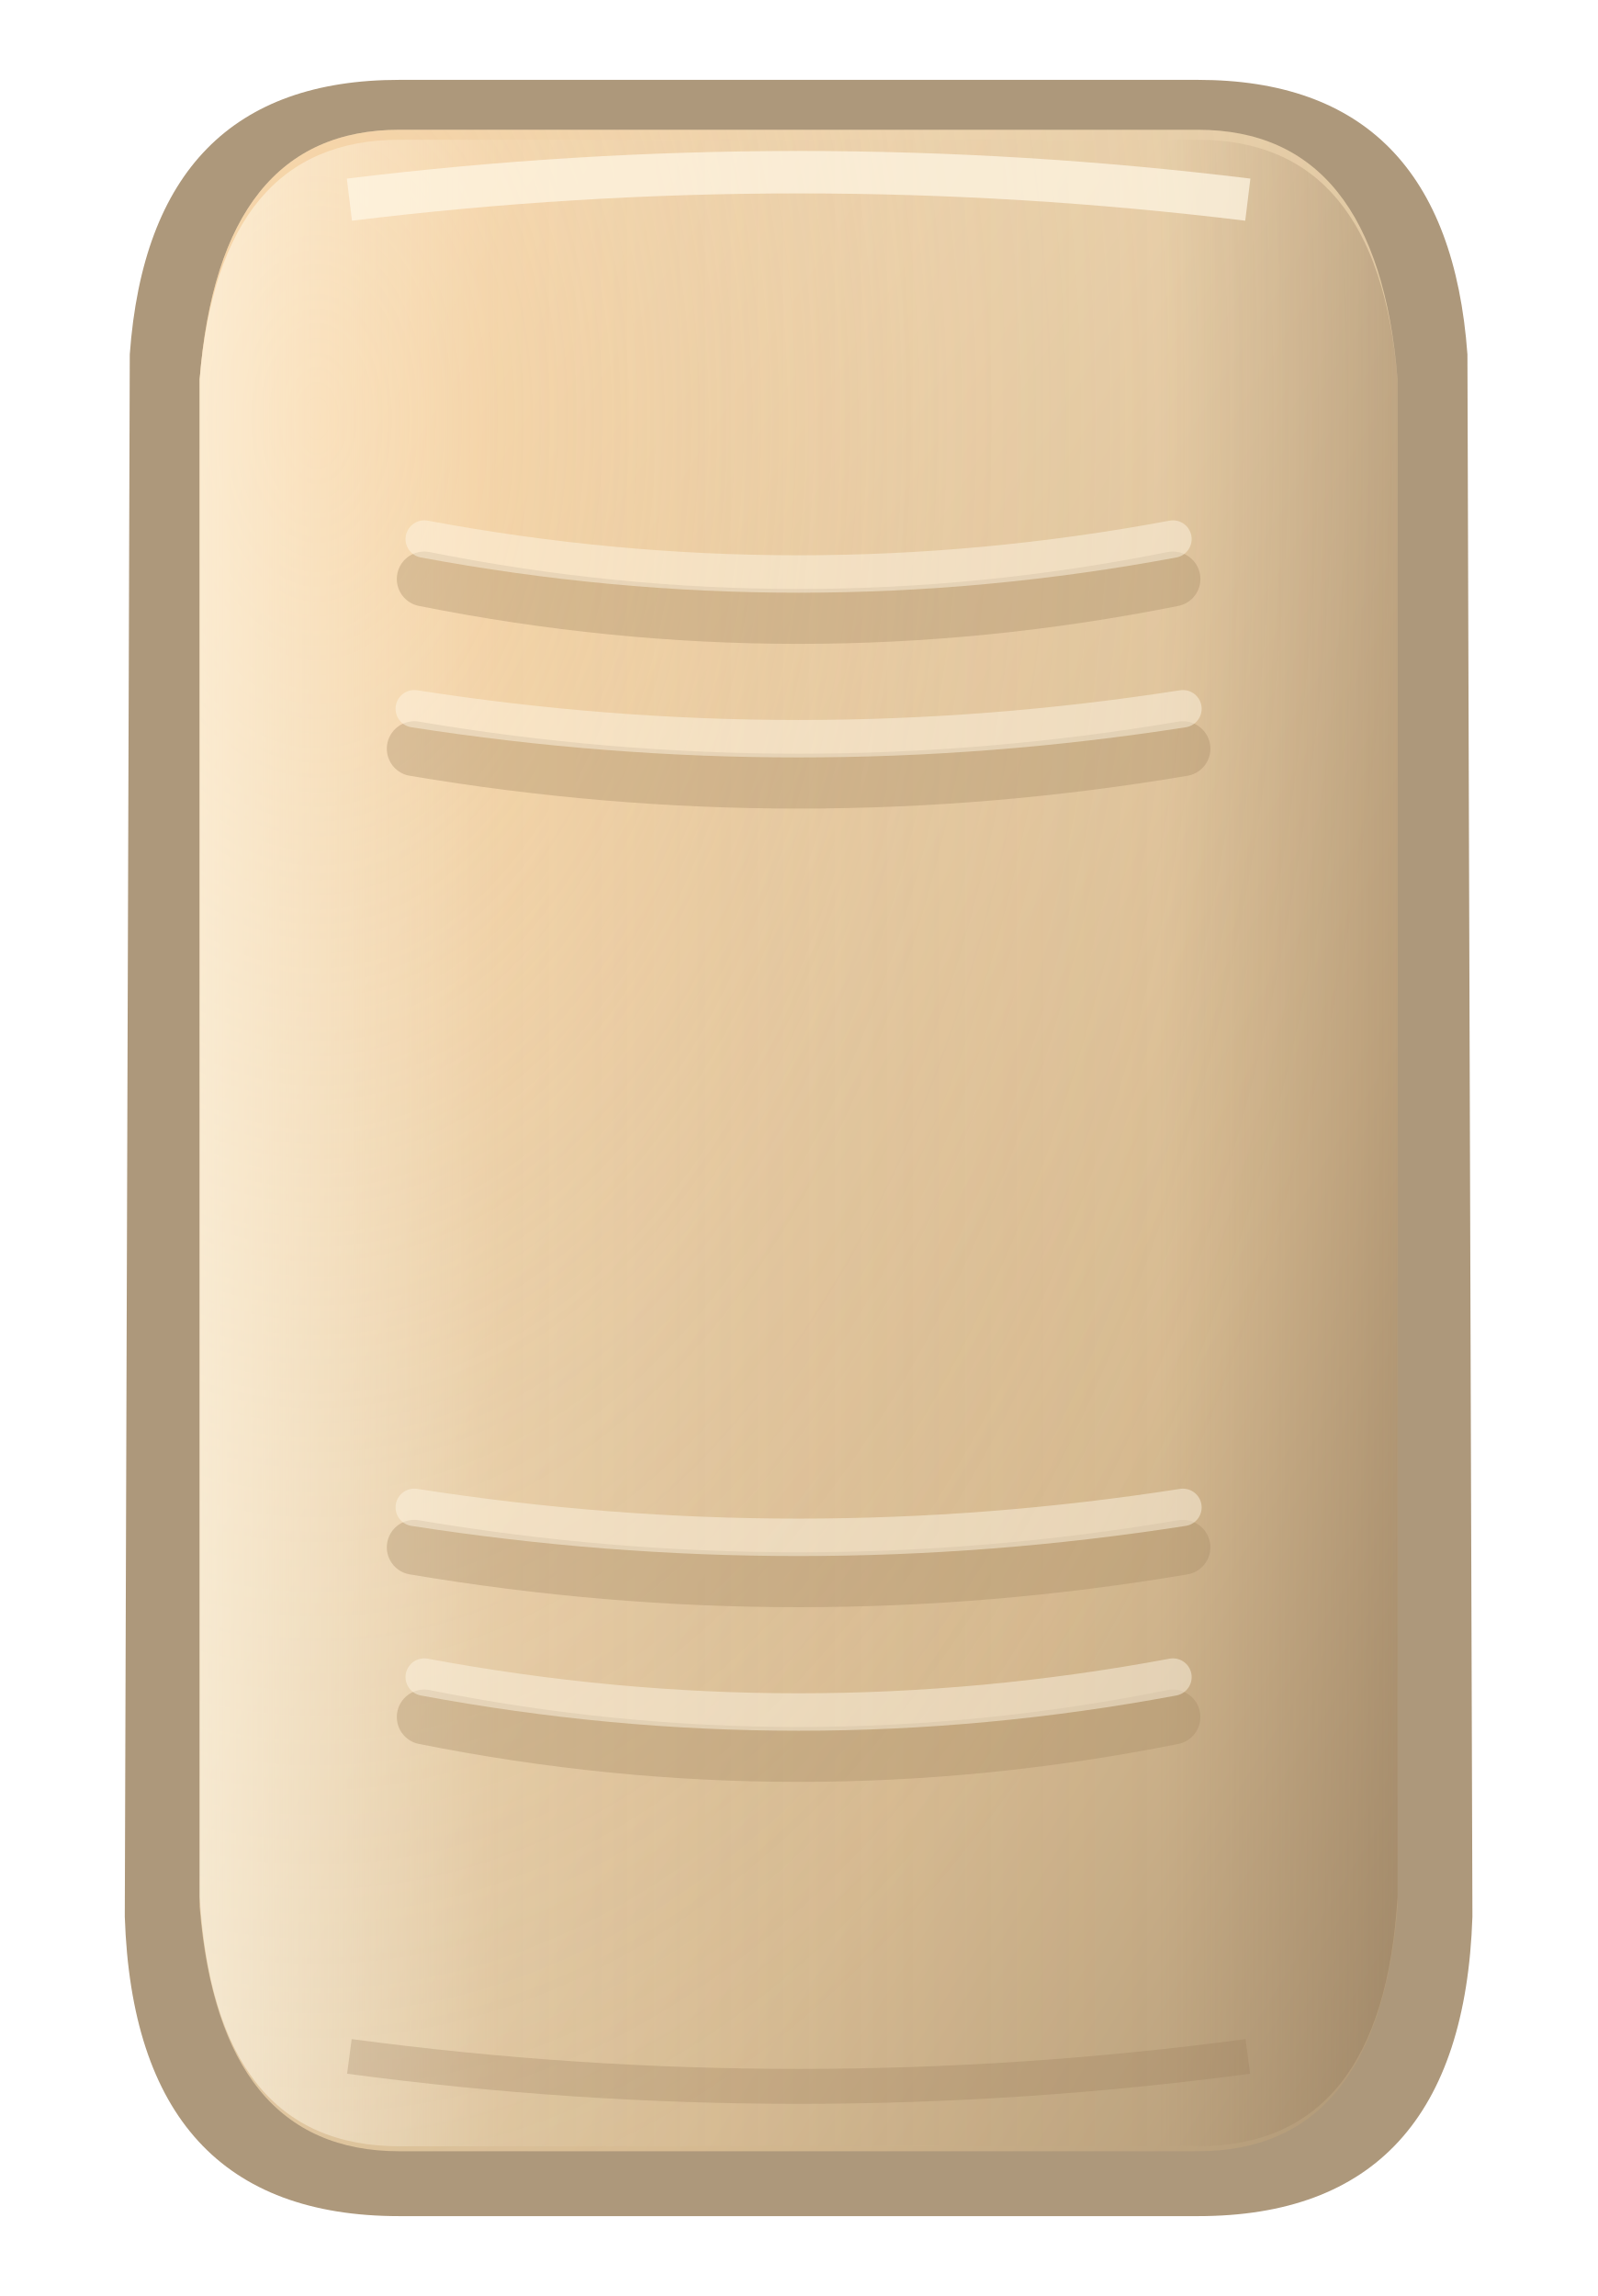
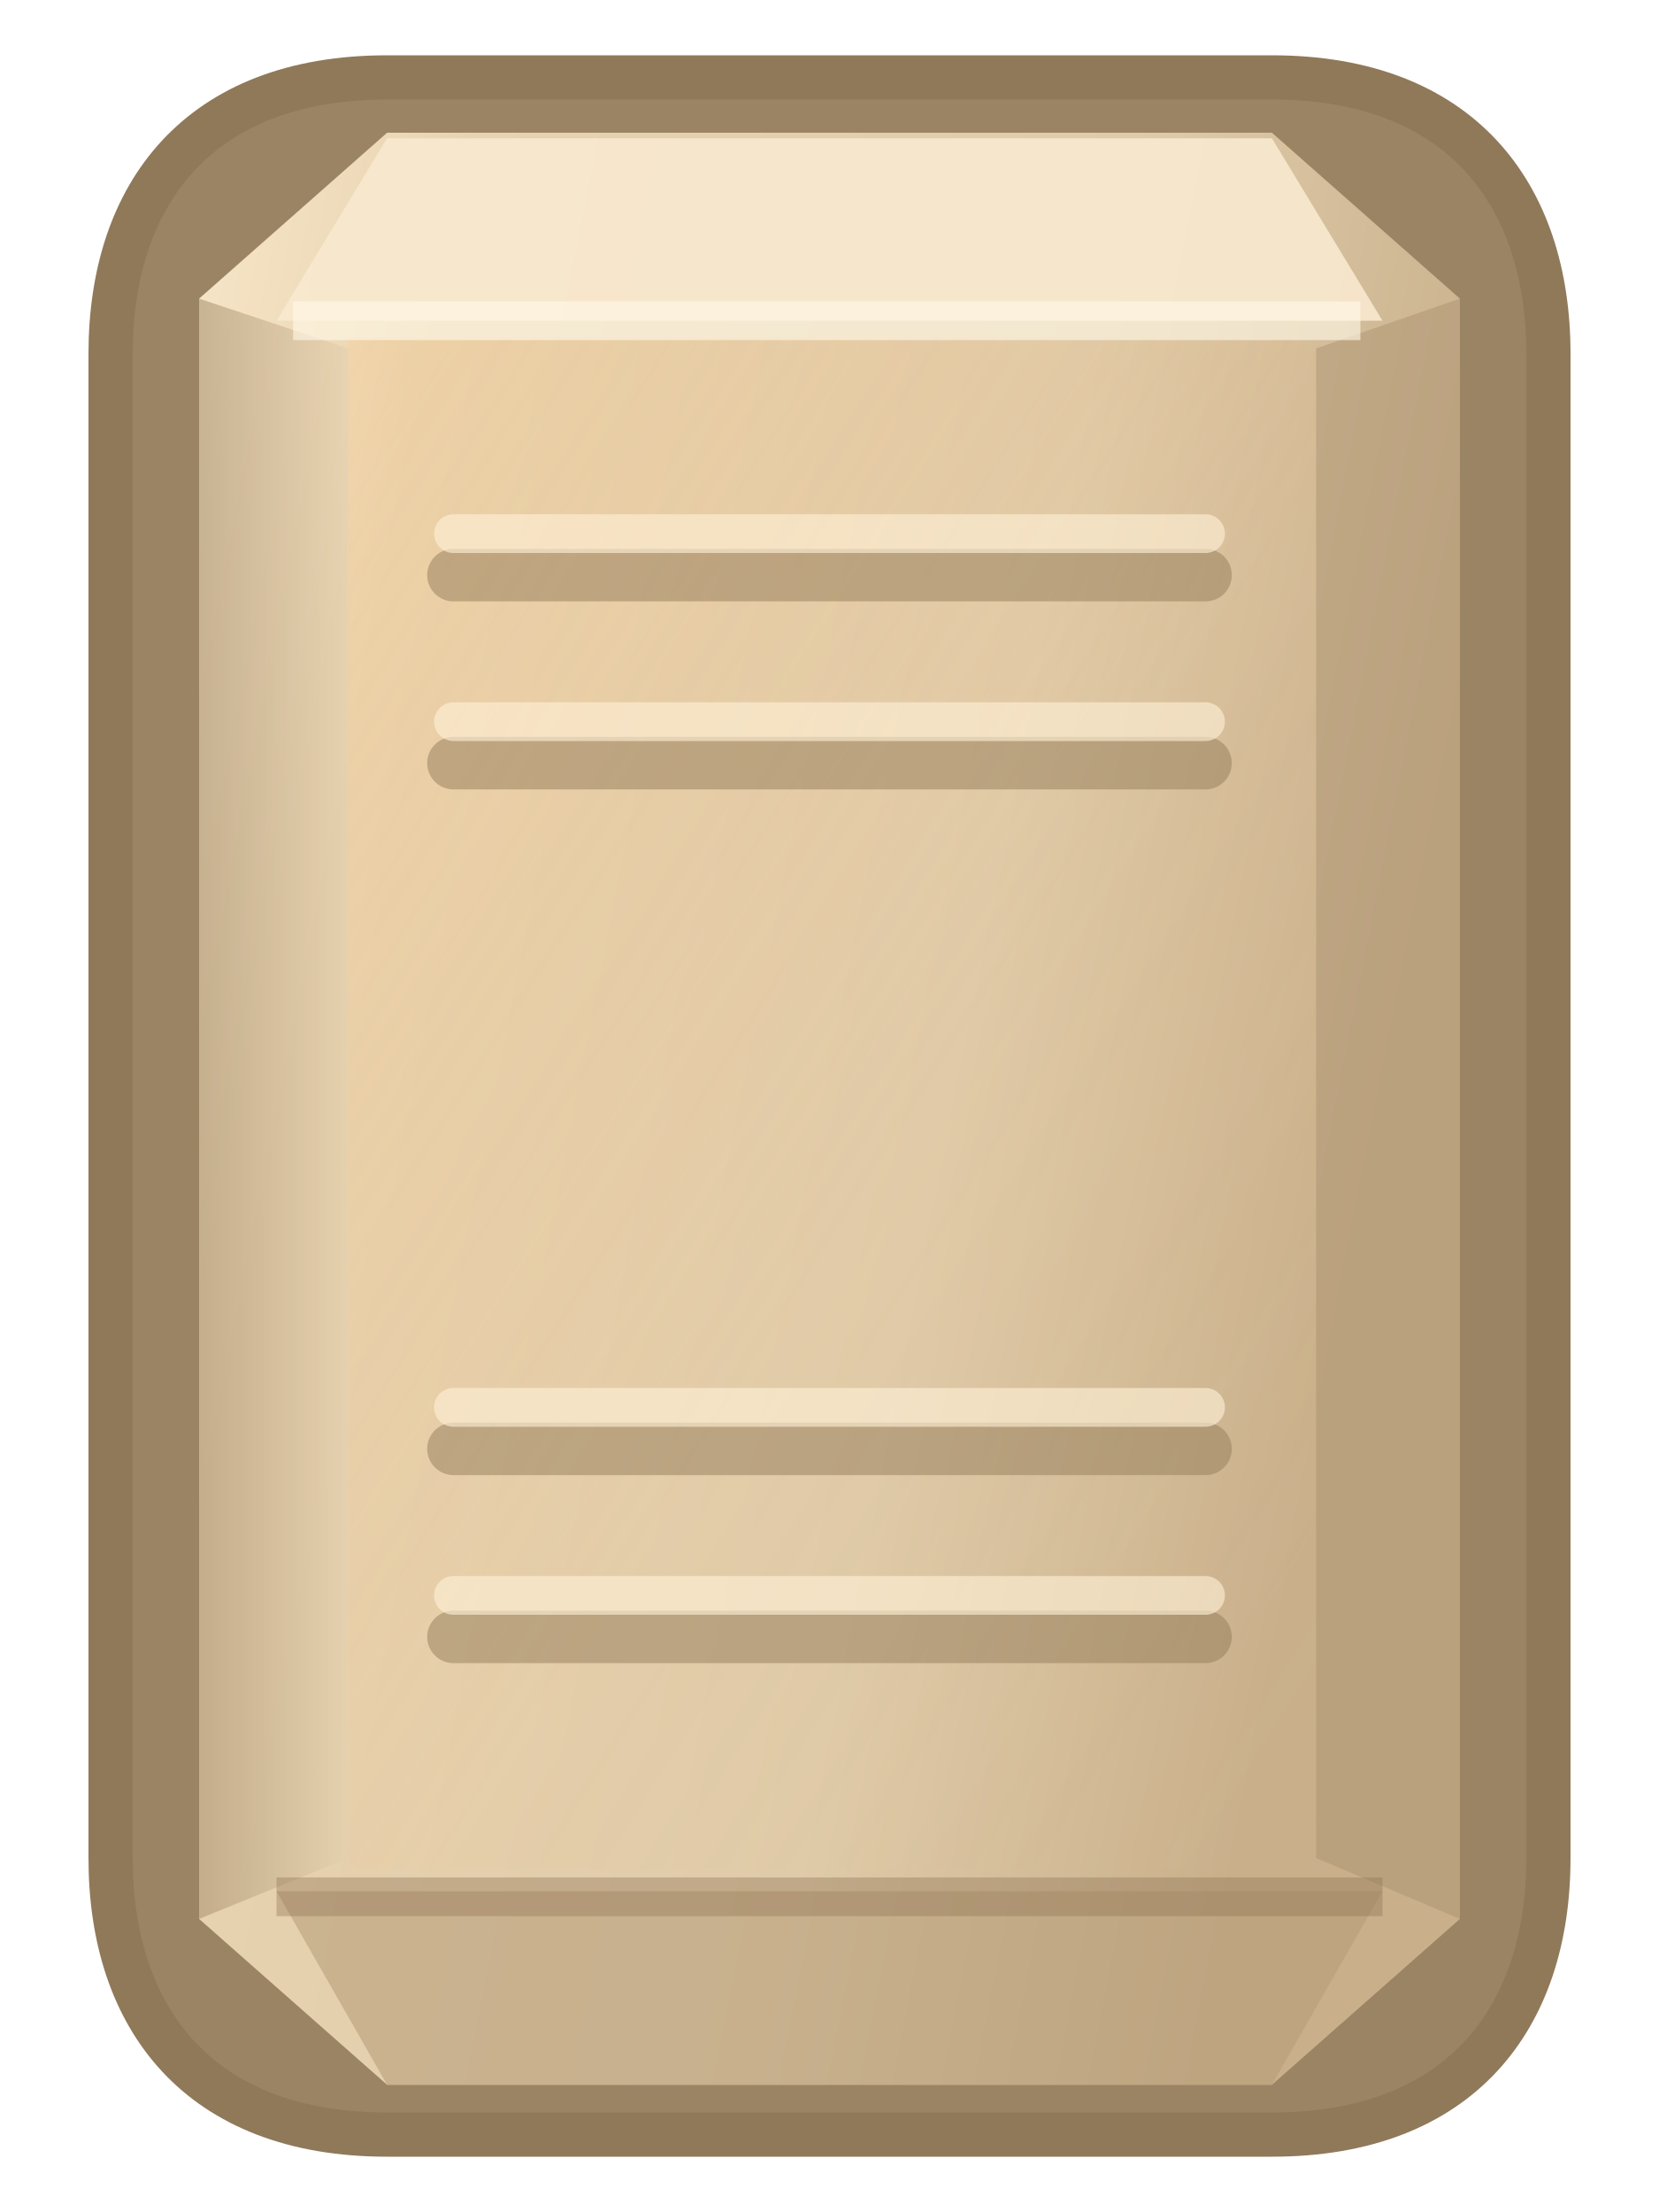
- <svg xmlns="http://www.w3.org/2000/svg" viewBox="0 0 32 46" aria-hidden="true">
+ <svg xmlns="http://www.w3.org/2000/svg" viewBox="0 0 30 40" aria-hidden="true">
  <defs>
-     <linearGradient id="plastic" x1="0" y1="0" x2=".96" y2="1">
-       <stop offset="0" stop-color="#f3e6cf" />
-       <stop offset=".32" stop-color="#ebd6b4" />
-       <stop offset=".73" stop-color="#d6ba91" />
-       <stop offset="1" stop-color="#b29a78" />
+     <linearGradient id="face" x1="0" y1="0" x2="1" y2=".3">
+       <stop offset="0" stop-color="#f7e6c9" />
+       <stop offset=".2" stop-color="#e8d3b0" />
+       <stop offset=".68" stop-color="#dfcbaa" />
+       <stop offset="1" stop-color="#c9b08b" />
    </linearGradient>
-     <radialGradient id="warm" cx=".1" cy=".14" r=".9">
-       <stop stop-color="#ffb864" stop-opacity=".40" />
-       <stop offset=".58" stop-color="#f3b26a" stop-opacity=".12" />
-       <stop offset="1" stop-color="#f3b26a" stop-opacity="0" />
-     </radialGradient>
-     <linearGradient id="rim" x1="0" y1="0" x2="1" y2="0">
-       <stop stop-color="#fff8e7" stop-opacity=".65" />
-       <stop offset=".25" stop-color="#fff8e7" stop-opacity=".1" />
-       <stop offset=".8" stop-color="#907456" stop-opacity="0" />
-       <stop offset="1" stop-color="#82694e" stop-opacity=".35" />
+     <linearGradient id="warm" x1="0" y1="0" x2="1" y2="1">
+       <stop offset="0" stop-color="#ffc47b" stop-opacity=".21" />
+       <stop offset=".55" stop-color="#f6b66f" stop-opacity=".055" />
+       <stop offset="1" stop-color="#f6b66f" stop-opacity="0" />
+     </linearGradient>
+     <linearGradient id="leftFacet" x1="0" y1="0" x2="1" y2="0">
+       <stop stop-color="#ad9674" />
+       <stop offset="1" stop-color="#e5d0ae" />
    </linearGradient>
  </defs>
-   <path d="M8 1.6 Q3 1.6 2.6 7.1 L2.5 38.4 Q2.7 44.4 8 44.4 H24 Q29.3 44.4 29.5 38.4 L29.4 7.1 Q29 1.6 24 1.6 Z" fill="#9f8664" opacity=".85" />
-   <path d="M8 2.6 Q4.4 2.6 4 7.6 L4 38.2 Q4.4 43.1 8 43.1 H24 Q27.6 43.1 28 38.2 L28 7.6 Q27.6 2.6 24 2.6 Z" fill="url(#plastic)" />
-   <path d="M8 2.6 Q4.4 2.6 4 7.6 L4 38.2 Q4.4 43.1 8 43.1 H24 Q27.6 43.1 28 38.2 L28 7.6 Q27.6 2.6 24 2.6 Z" fill="url(#warm)" />
-   <path d="M8 2.8 Q4.4 2.8 4 7.6 L4 38 Q4.3 43 8 43 H24 Q27.7 43 28 38 L28 7.6 Q27.6 2.8 24 2.8 Z" fill="url(#rim)" />
-   <path d="M7 4 Q16 2.9 25 4" stroke="#fff6e5" stroke-width=".85" opacity=".72" fill="none" />
-   <path d="M7 41.2 Q16 42.4 25 41.2" stroke="#977b59" stroke-width=".7" opacity=".27" fill="none" />
+   <path d="M7 1.4H23C26.4 1.4 28 3.5 28 6.4V33.6C28 36.5 26.4 38.6 23 38.6H7C3.6 38.6 2 36.5 2 33.6V6.4C2 3.5 3.6 1.4 7 1.4Z" fill="#9b8464" stroke="#8f7959" stroke-width=".8" />
+   <path d="M7 2.4H23L26.4 5.4V34.7L23 37.7H7L3.6 34.7V5.4Z" fill="url(#face)" />
+   <path d="M7 2.5H23L25 5.8H5Z" fill="#f8e9cf" opacity=".9" />
+   <path d="M3.6 5.4L6.3 6.3V33.6L3.6 34.7Z" fill="url(#leftFacet)" opacity=".62" />
+   <path d="M26.4 5.4L23.8 6.3V33.6L26.4 34.7Z" fill="#a88e6c" opacity=".45" />
+   <path d="M7 37.7L5 34.2H25L23 37.7Z" fill="#b69c78" opacity=".58" />
+   <path d="M6.3 6.1H23.8V33.8H6.3Z" fill="url(#warm)" />
+   <path d="M5.3 5.8H24.6" stroke="#fff8e7" opacity=".62" stroke-width=".7" />
+   <path d="M5 34.3H25" stroke="#8d7252" opacity=".38" stroke-width=".7" />
  <g fill="none" stroke-linecap="round">
-     <path d="M8.5 11.6 Q16 13.1 23.5 11.6 M8.3 15 Q16 16.3 23.7 15 M8.3 31 Q16 32.3 23.7 31 M8.5 34.4 Q16 35.9 23.5 34.4" stroke="#a78a65" stroke-width="1.1" opacity=".36" />
-     <path d="M8.5 10.8 Q16 12.2 23.5 10.8 M8.3 14.2 Q16 15.4 23.7 14.2 M8.3 30.2 Q16 31.4 23.7 30.2 M8.5 33.6 Q16 35 23.5 33.6" stroke="#fff7e5" stroke-width=".75" opacity=".47" />
+     <path d="M8.2 10.4H21.8 M8.2 13.8H21.8 M8.2 26.2H21.8 M8.2 29.6H21.8" stroke="#947b59" stroke-width=".95" opacity=".50" />
+     <path d="M8.2 9.65H21.8 M8.2 13.05H21.8 M8.2 25.45H21.8 M8.2 28.85H21.8" stroke="#fff1d7" stroke-width=".7" opacity=".62" />
  </g>
</svg>
